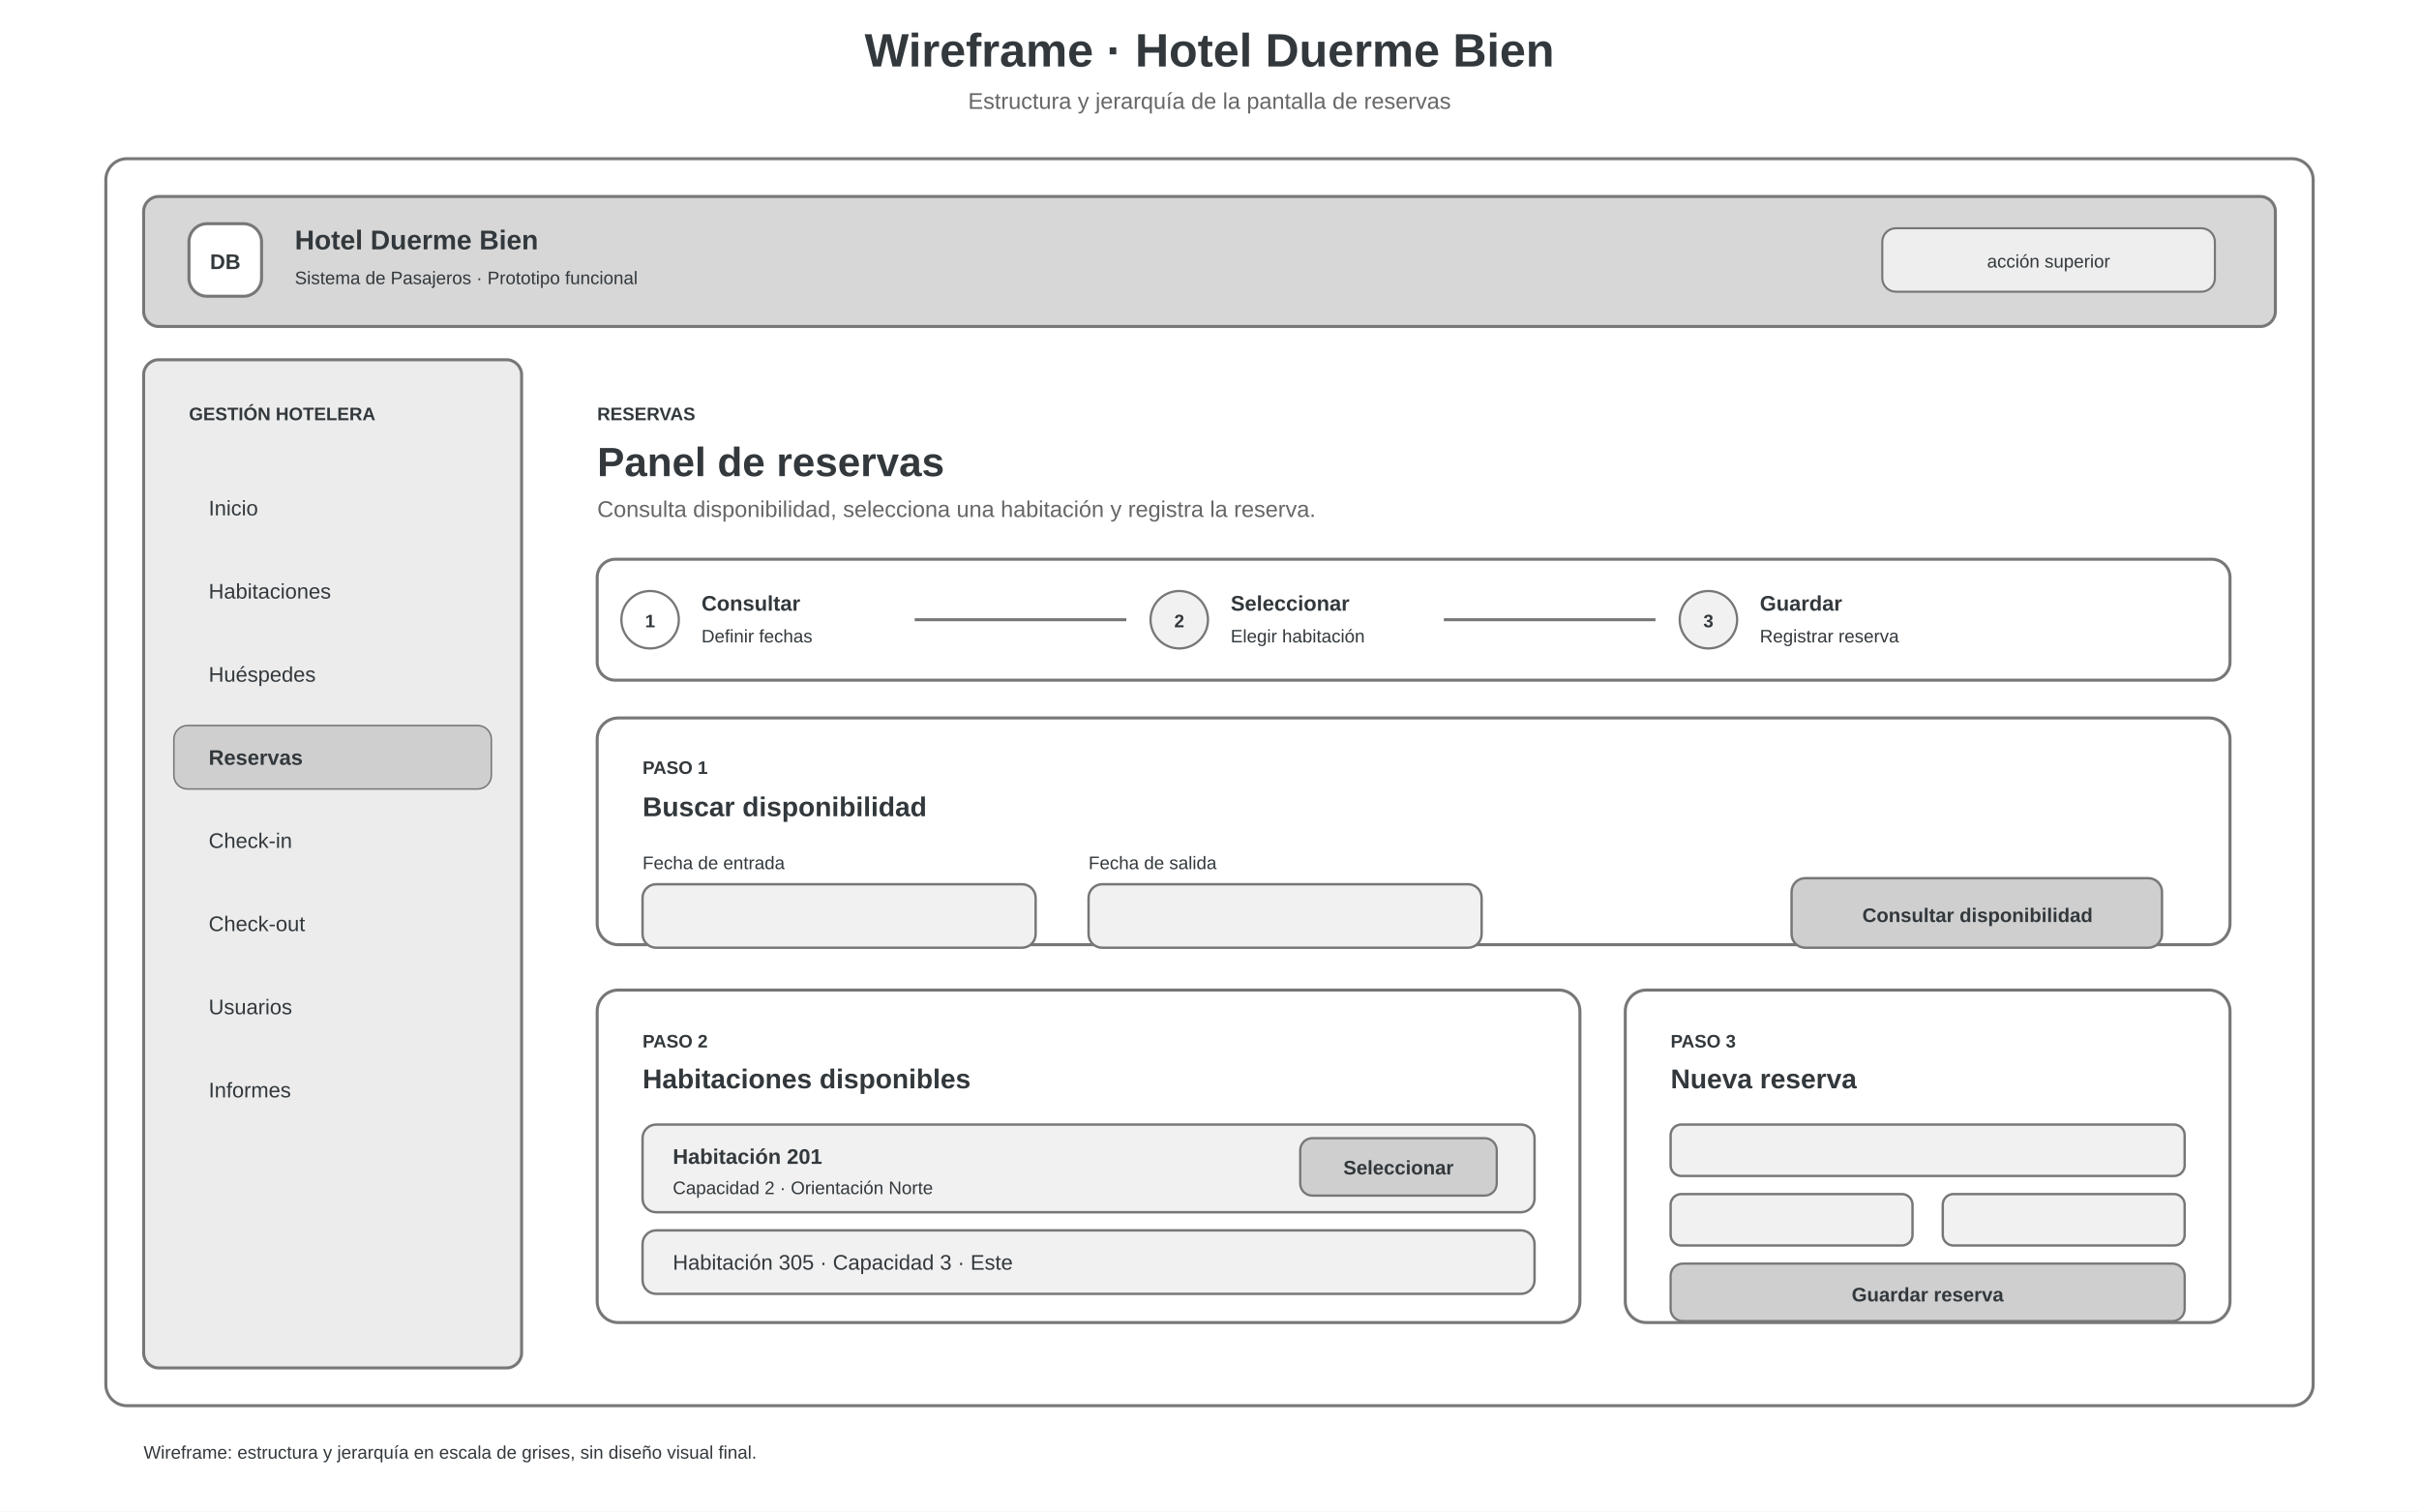
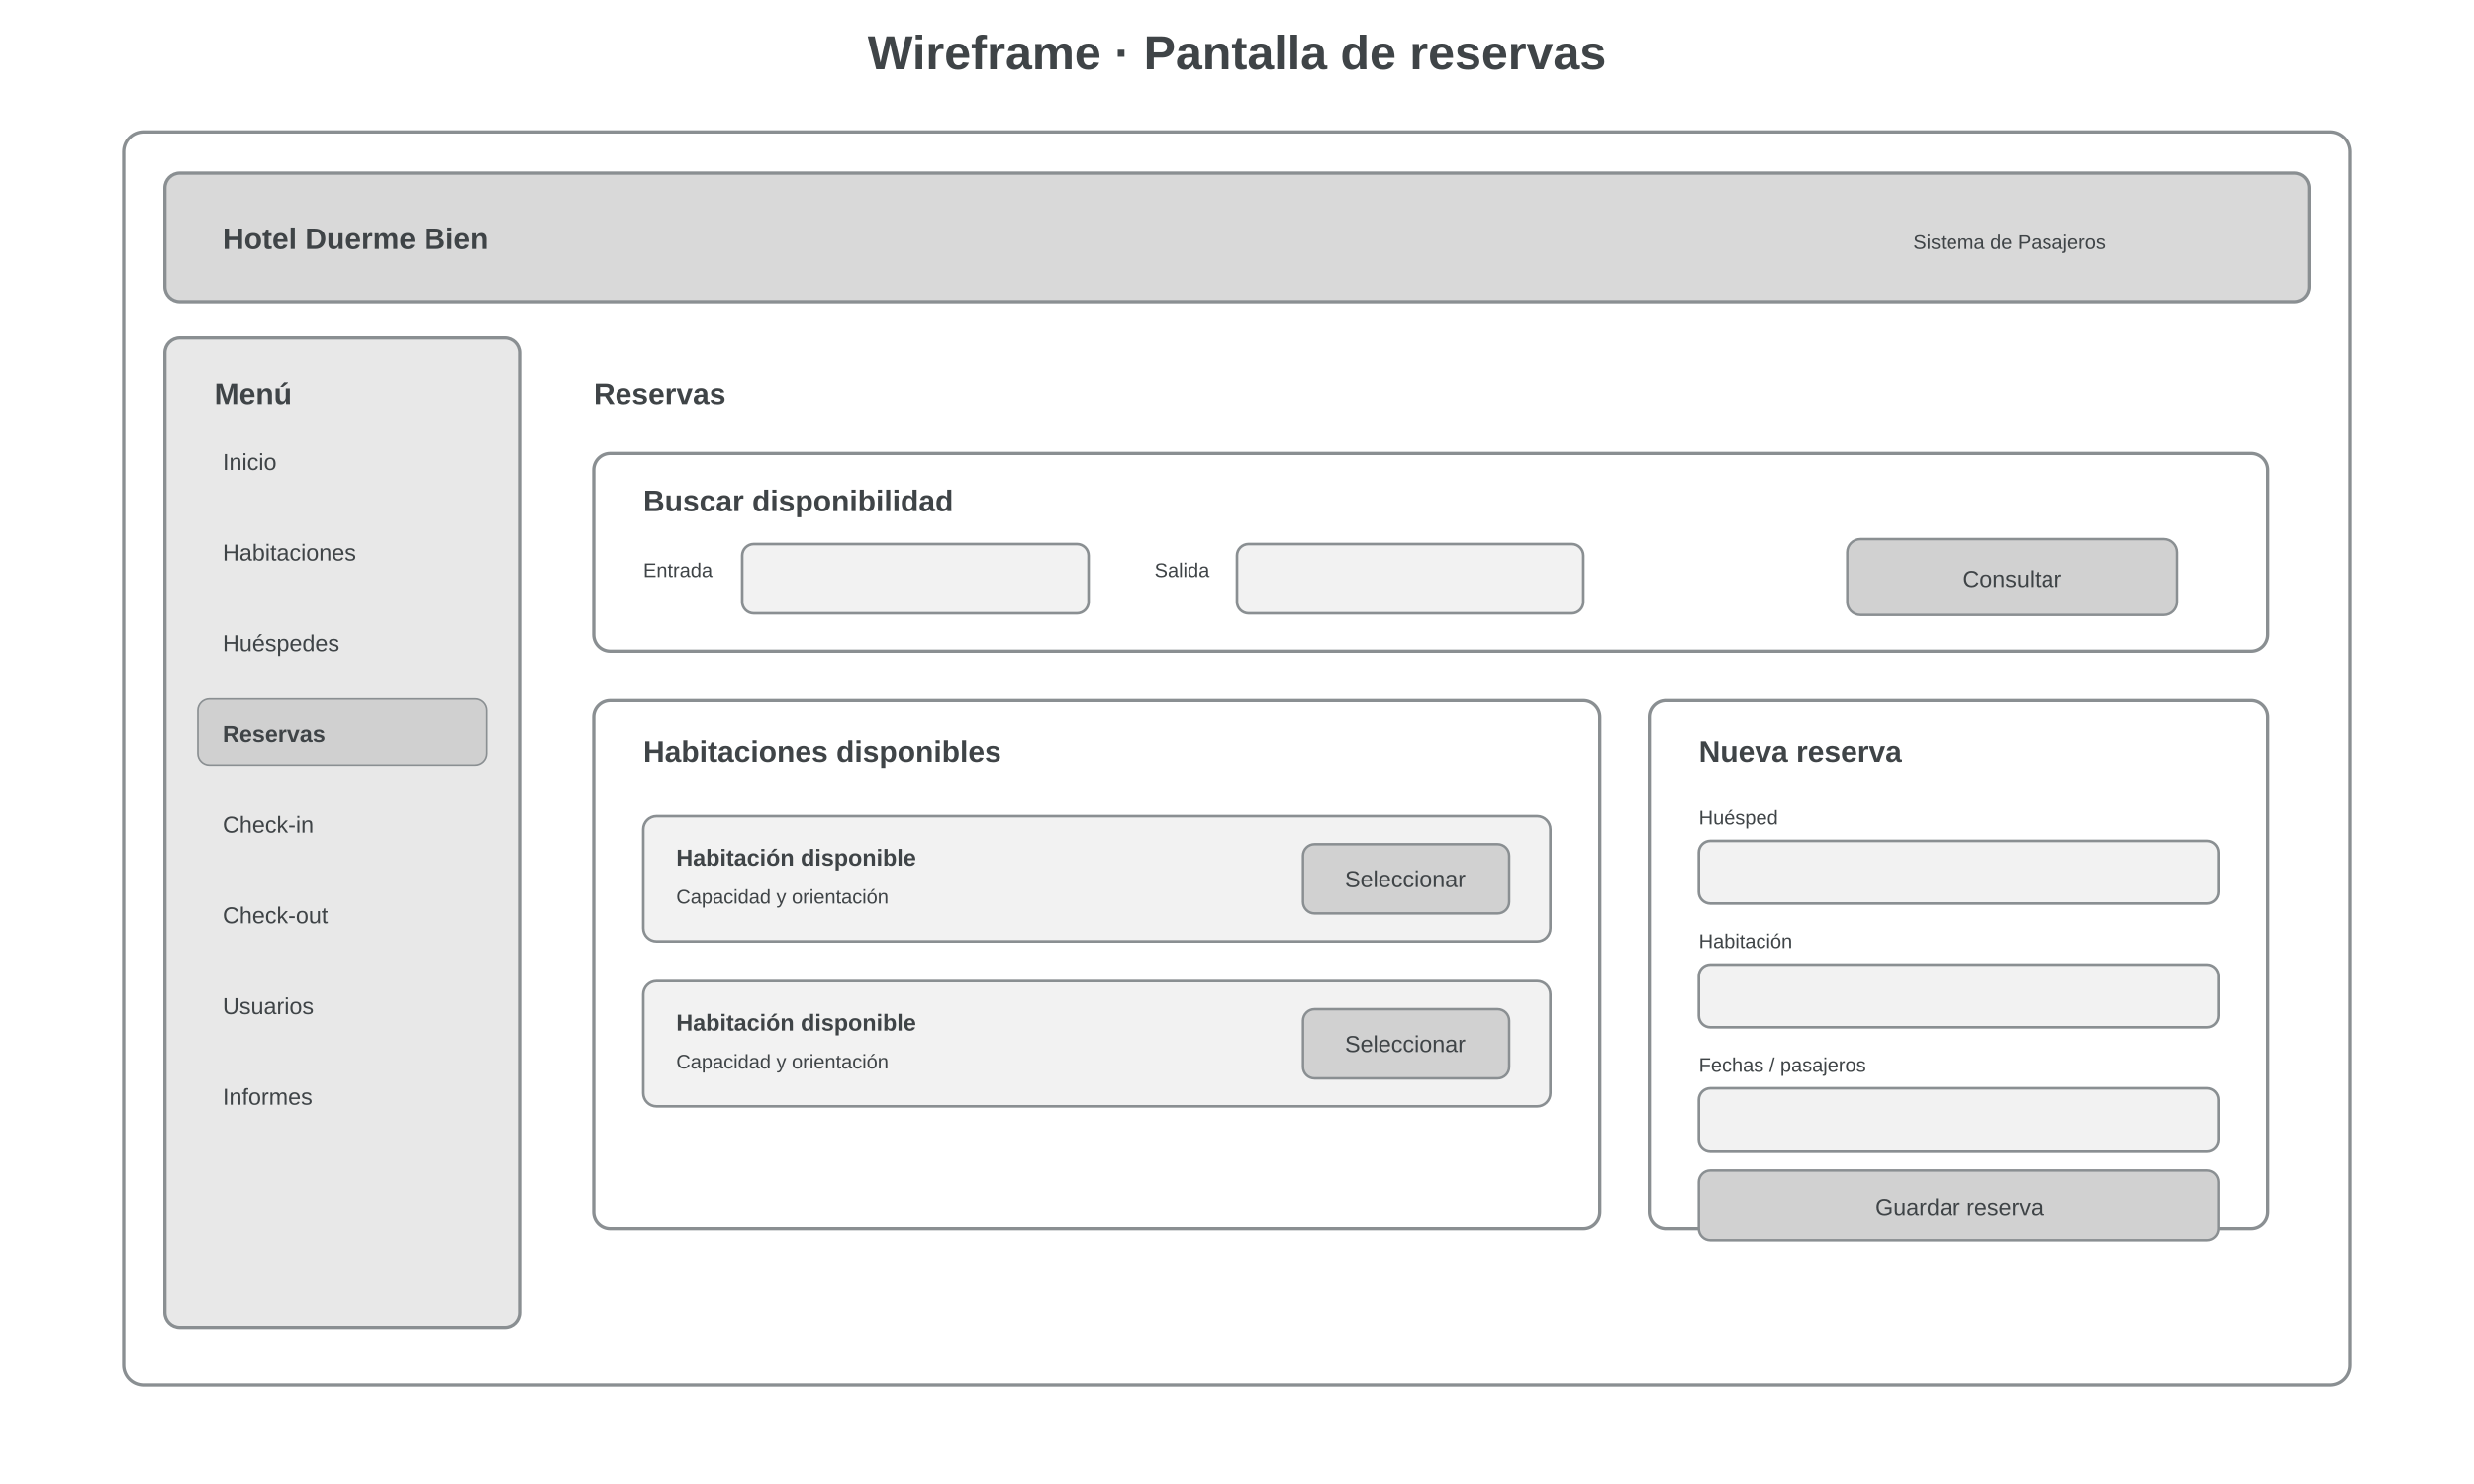
- <svg xmlns="http://www.w3.org/2000/svg" width="1600" height="1000" viewBox="0 0 1600 1000">
+ <svg xmlns="http://www.w3.org/2000/svg" width="1500" height="900" viewBox="0 0 1500 900">
  <defs>
    <style>
- .t{font-family:Arial,sans-serif;fill:#32383c}.title{font-size:31px;font-weight:700}.sub{font-size:15px;fill:#666666}.h{font-size:18px;font-weight:700}.f{font-size:14px}.small{font-size:12px}
- .box{fill:#ffffff;stroke:#777777;stroke-width:2}.field{fill:#f1f1f1;stroke:#777777;stroke-width:1.6}.thin{stroke:#777777;stroke-width:2;fill:none}.navtext{font-size:14px;fill:#32383c}.btntext{font-size:13px;fill:#32383c;font-weight:700}
+ .t{font-family:Arial,sans-serif;fill:#3f4447}.title{font-size:29px;font-weight:700}.h{font-size:18px;font-weight:700}.f{font-size:14px}.s{font-size:12px}
+ .box{fill:#ffffff;stroke:#8a8f92;stroke-width:2}.field{fill:#f2f2f2;stroke:#8a8f92;stroke-width:1.6}
</style>
  </defs>
-   <rect width="1600" height="1000" fill="#ffffff" />
-   <text x="800" y="44" text-anchor="middle" class="t title">Wireframe · Hotel Duerme Bien</text>
-   <text x="800" y="72" text-anchor="middle" class="t sub">Estructura y jerarquía de la pantalla de reservas</text>
-   <rect x="70" y="105" width="1460" height="825" rx="14" fill="#ffffff" stroke="#777777" stroke-width="2" />
-   <rect x="95" y="130" width="1410" height="86" rx="10" fill="#d7d7d7" stroke="#777777" stroke-width="2" />
-   <rect x="125" y="148" width="48" height="48" rx="12" fill="#ffffff" stroke="#777777" stroke-width="2" />
-   <text x="149" y="178" text-anchor="middle" class="t f" fill="#32383c" font-weight="700">DB</text>
-   <text x="195" y="165" class="t h" fill="#32383c">Hotel Duerme Bien</text>
-   <text x="195" y="188" class="t small" fill="#666666">Sistema de Pasajeros · Prototipo funcional</text>
-   <rect x="1245" y="151" width="220" height="42" rx="9" fill="#eeeeee" stroke="#777777" stroke-width="1.4" />
-   <text x="1355" y="177" text-anchor="middle" class="t small" fill="#32383c">acción superior</text>
-   <rect x="95" y="238" width="250" height="667" rx="10" fill="#ececec" stroke="#777777" stroke-width="2" />
-   <text x="125" y="278" class="t small" fill="#32383c" font-weight="700">GESTIÓN HOTELERA</text>
-   <rect x="115" y="315" width="210" height="42" rx="9" fill="transparent" stroke="none" />
-   <text x="138" y="341" class="t navtext" fill="#32383c" font-weight="400">Inicio</text>
-   <rect x="115" y="370" width="210" height="42" rx="9" fill="transparent" stroke="none" />
-   <text x="138" y="396" class="t navtext" fill="#32383c" font-weight="400">Habitaciones</text>
-   <rect x="115" y="425" width="210" height="42" rx="9" fill="transparent" stroke="none" />
-   <text x="138" y="451" class="t navtext" fill="#32383c" font-weight="400">Huéspedes</text>
-   <rect x="115" y="480" width="210" height="42" rx="9" fill="#cfcfcf" stroke="#777777" />
-   <text x="138" y="506" class="t navtext" fill="#32383c" font-weight="700">Reservas</text>
-   <rect x="115" y="535" width="210" height="42" rx="9" fill="transparent" stroke="none" />
-   <text x="138" y="561" class="t navtext" fill="#32383c" font-weight="400">Check-in</text>
-   <rect x="115" y="590" width="210" height="42" rx="9" fill="transparent" stroke="none" />
-   <text x="138" y="616" class="t navtext" fill="#32383c" font-weight="400">Check-out</text>
-   <rect x="115" y="645" width="210" height="42" rx="9" fill="transparent" stroke="none" />
-   <text x="138" y="671" class="t navtext" fill="#32383c" font-weight="400">Usuarios</text>
-   <rect x="115" y="700" width="210" height="42" rx="9" fill="transparent" stroke="none" />
-   <text x="138" y="726" class="t navtext" fill="#32383c" font-weight="400">Informes</text>
-   <text x="395" y="278" class="t small" fill="#666666" font-weight="700">RESERVAS</text>
-   <text x="395" y="315" class="t title" style="font-size:27px">Panel de reservas</text>
-   <text x="395" y="342" class="t sub">Consulta disponibilidad, selecciona una habitación y registra la reserva.</text>
-   <rect x="395" y="370" width="1080" height="80" rx="12" class="box" />
-   <circle cx="430" cy="410" r="19" fill="#ffffff" stroke="#777777" stroke-width="1.5" />
-   <text x="430" y="415" text-anchor="middle" class="t small" font-weight="700">1</text>
-   <text x="464" y="404" class="t f" font-weight="700">Consultar</text>
-   <text x="464" y="425" class="t small" fill="#666666">Definir fechas</text>
-   <line x1="605" y1="410" x2="745" y2="410" class="thin" />
-   <circle cx="780" cy="410" r="19" fill="#f1f1f1" stroke="#777777" stroke-width="1.5" />
-   <text x="780" y="415" text-anchor="middle" class="t small" font-weight="700">2</text>
-   <text x="814" y="404" class="t f" font-weight="700">Seleccionar</text>
-   <text x="814" y="425" class="t small" fill="#666666">Elegir habitación</text>
-   <line x1="955" y1="410" x2="1095" y2="410" class="thin" />
-   <circle cx="1130" cy="410" r="19" fill="#f1f1f1" stroke="#777777" stroke-width="1.5" />
-   <text x="1130" y="415" text-anchor="middle" class="t small" font-weight="700">3</text>
-   <text x="1164" y="404" class="t f" font-weight="700">Guardar</text>
-   <text x="1164" y="425" class="t small" fill="#666666">Registrar reserva</text>
-   <rect x="395" y="475" width="1080" height="150" rx="14" class="box" />
-   <text x="425" y="512" class="t small" fill="#666666" font-weight="700">PASO 1</text>
-   <text x="425" y="540" class="t h">Buscar disponibilidad</text>
-   <text x="425" y="575" class="t small" fill="#666666">Fecha de entrada</text>
-   <rect x="425" y="585" width="260" height="42" rx="9" class="field" />
-   <text x="720" y="575" class="t small" fill="#666666">Fecha de salida</text>
-   <rect x="720" y="585" width="260" height="42" rx="9" class="field" />
-   <rect x="1185" y="581" width="245" height="46" rx="9" fill="#cfcfcf" stroke="#777777" stroke-width="1.6" />
-   <text x="1308" y="610" text-anchor="middle" class="t btntext">Consultar disponibilidad</text>
-   <rect x="395" y="655" width="650" height="220" rx="14" class="box" />
-   <text x="425" y="693" class="t small" fill="#666666" font-weight="700">PASO 2</text>
-   <text x="425" y="720" class="t h">Habitaciones disponibles</text>
-   <rect x="425" y="744" width="590" height="58" rx="9" class="field" />
-   <text x="445" y="770" class="t f" font-weight="700">Habitación 201</text>
-   <text x="445" y="790" class="t small" fill="#666666">Capacidad 2 · Orientación Norte</text>
-   <rect x="860" y="753" width="130" height="38" rx="8" fill="#cfcfcf" stroke="#777777" stroke-width="1.5" />
-   <text x="925" y="777" text-anchor="middle" class="t btntext">Seleccionar</text>
-   <rect x="425" y="814" width="590" height="42" rx="9" class="field" />
-   <text x="445" y="840" class="t f">Habitación 305 · Capacidad 3 · Este</text>
-   <rect x="1075" y="655" width="400" height="220" rx="14" class="box" />
-   <text x="1105" y="693" class="t small" fill="#666666" font-weight="700">PASO 3</text>
-   <text x="1105" y="720" class="t h">Nueva reserva</text>
-   <rect x="1105" y="744" width="340" height="34" rx="7" class="field" />
-   <rect x="1105" y="790" width="160" height="34" rx="7" class="field" />
-   <rect x="1285" y="790" width="160" height="34" rx="7" class="field" />
-   <rect x="1105" y="836" width="340" height="38" rx="8" fill="#cfcfcf" stroke="#777777" stroke-width="1.5" />
-   <text x="1275" y="861" text-anchor="middle" class="t btntext">Guardar reserva</text>
-   <text x="95" y="965" class="t small" fill="#666666">Wireframe: estructura y jerarquía en escala de grises, sin diseño visual final.</text>
+   <rect width="1500" height="900" fill="#ffffff" />
+   <text x="750" y="42" text-anchor="middle" class="t title">Wireframe · Pantalla de reservas</text>
+   <rect x="75" y="80" width="1350" height="760" rx="12" fill="#ffffff" stroke="#8a8f92" stroke-width="2" />
+   <rect x="100" y="105" width="1300" height="78" rx="9" fill="#d9d9d9" stroke="#8a8f92" stroke-width="2" />
+   <text x="135" y="151" class="t h" fill="#3f4447">Hotel Duerme Bien</text>
+   <text x="1160" y="151" class="t s" fill="#3f4447">Sistema de Pasajeros</text>
+   <rect x="100" y="205" width="215" height="600" rx="9" fill="#e8e8e8" stroke="#8a8f92" stroke-width="2" />
+   <text x="130" y="245" class="t h" fill="#333">Menú</text>
+   <text x="135" y="285" class="t f" fill="#333" font-weight="400">Inicio</text>
+   <text x="135" y="340" class="t f" fill="#333" font-weight="400">Habitaciones</text>
+   <text x="135" y="395" class="t f" fill="#333" font-weight="400">Huéspedes</text>
+   <rect x="120" y="424" width="175" height="40" rx="7" fill="#d0d0d0" stroke="#8a8f92" stroke-width="1" />
+   <text x="135" y="450" class="t f" fill="#333" font-weight="700">Reservas</text>
+   <text x="135" y="505" class="t f" fill="#333" font-weight="400">Check-in</text>
+   <text x="135" y="560" class="t f" fill="#333" font-weight="400">Check-out</text>
+   <text x="135" y="615" class="t f" fill="#333" font-weight="400">Usuarios</text>
+   <text x="135" y="670" class="t f" fill="#333" font-weight="400">Informes</text>
+   <text x="360" y="245" class="t h">Reservas</text>
+   <rect x="360" y="275" width="1015" height="120" rx="10" class="box" />
+   <text x="390" y="310" class="t h">Buscar disponibilidad</text>
+   <text x="390" y="350" class="t s">Entrada</text>
+   <rect x="450" y="330" width="210" height="42" rx="7" class="field" />
+   <text x="700" y="350" class="t s">Salida</text>
+   <rect x="750" y="330" width="210" height="42" rx="7" class="field" />
+   <rect x="1120" y="327" width="200" height="46" rx="8" fill="#d1d1d1" stroke="#8a8f92" stroke-width="1.5" />
+   <text x="1220" y="356" text-anchor="middle" class="t f" fill="#333">Consultar</text>
+   <rect x="360" y="425" width="610" height="320" rx="10" class="box" />
+   <text x="390" y="462" class="t h">Habitaciones disponibles</text>
+   <rect x="390" y="495" width="550" height="76" rx="8" class="field" />
+   <text x="410" y="525" class="t f" font-weight="700">Habitación disponible</text>
+   <text x="410" y="548" class="t s">Capacidad y orientación</text>
+   <rect x="790" y="512" width="125" height="42" rx="7" fill="#d1d1d1" stroke="#8a8f92" stroke-width="1.5" />
+   <text x="852" y="538" text-anchor="middle" class="t f" fill="#333">Seleccionar</text>
+   <rect x="390" y="595" width="550" height="76" rx="8" class="field" />
+   <text x="410" y="625" class="t f" font-weight="700">Habitación disponible</text>
+   <text x="410" y="648" class="t s">Capacidad y orientación</text>
+   <rect x="790" y="612" width="125" height="42" rx="7" fill="#d1d1d1" stroke="#8a8f92" stroke-width="1.5" />
+   <text x="852" y="638" text-anchor="middle" class="t f" fill="#333">Seleccionar</text>
+   <rect x="1000" y="425" width="375" height="320" rx="10" class="box" />
+   <text x="1030" y="462" class="t h">Nueva reserva</text>
+   <text x="1030" y="500" class="t s">Huésped</text>
+   <rect x="1030" y="510" width="315" height="38" rx="7" class="field" />
+   <text x="1030" y="575" class="t s">Habitación</text>
+   <rect x="1030" y="585" width="315" height="38" rx="7" class="field" />
+   <text x="1030" y="650" class="t s">Fechas / pasajeros</text>
+   <rect x="1030" y="660" width="315" height="38" rx="7" class="field" />
+   <rect x="1030" y="710" width="315" height="42" rx="7" fill="#d1d1d1" stroke="#8a8f92" stroke-width="1.5" />
+   <text x="1188" y="737" text-anchor="middle" class="t f" fill="#333">Guardar reserva</text>
</svg>
